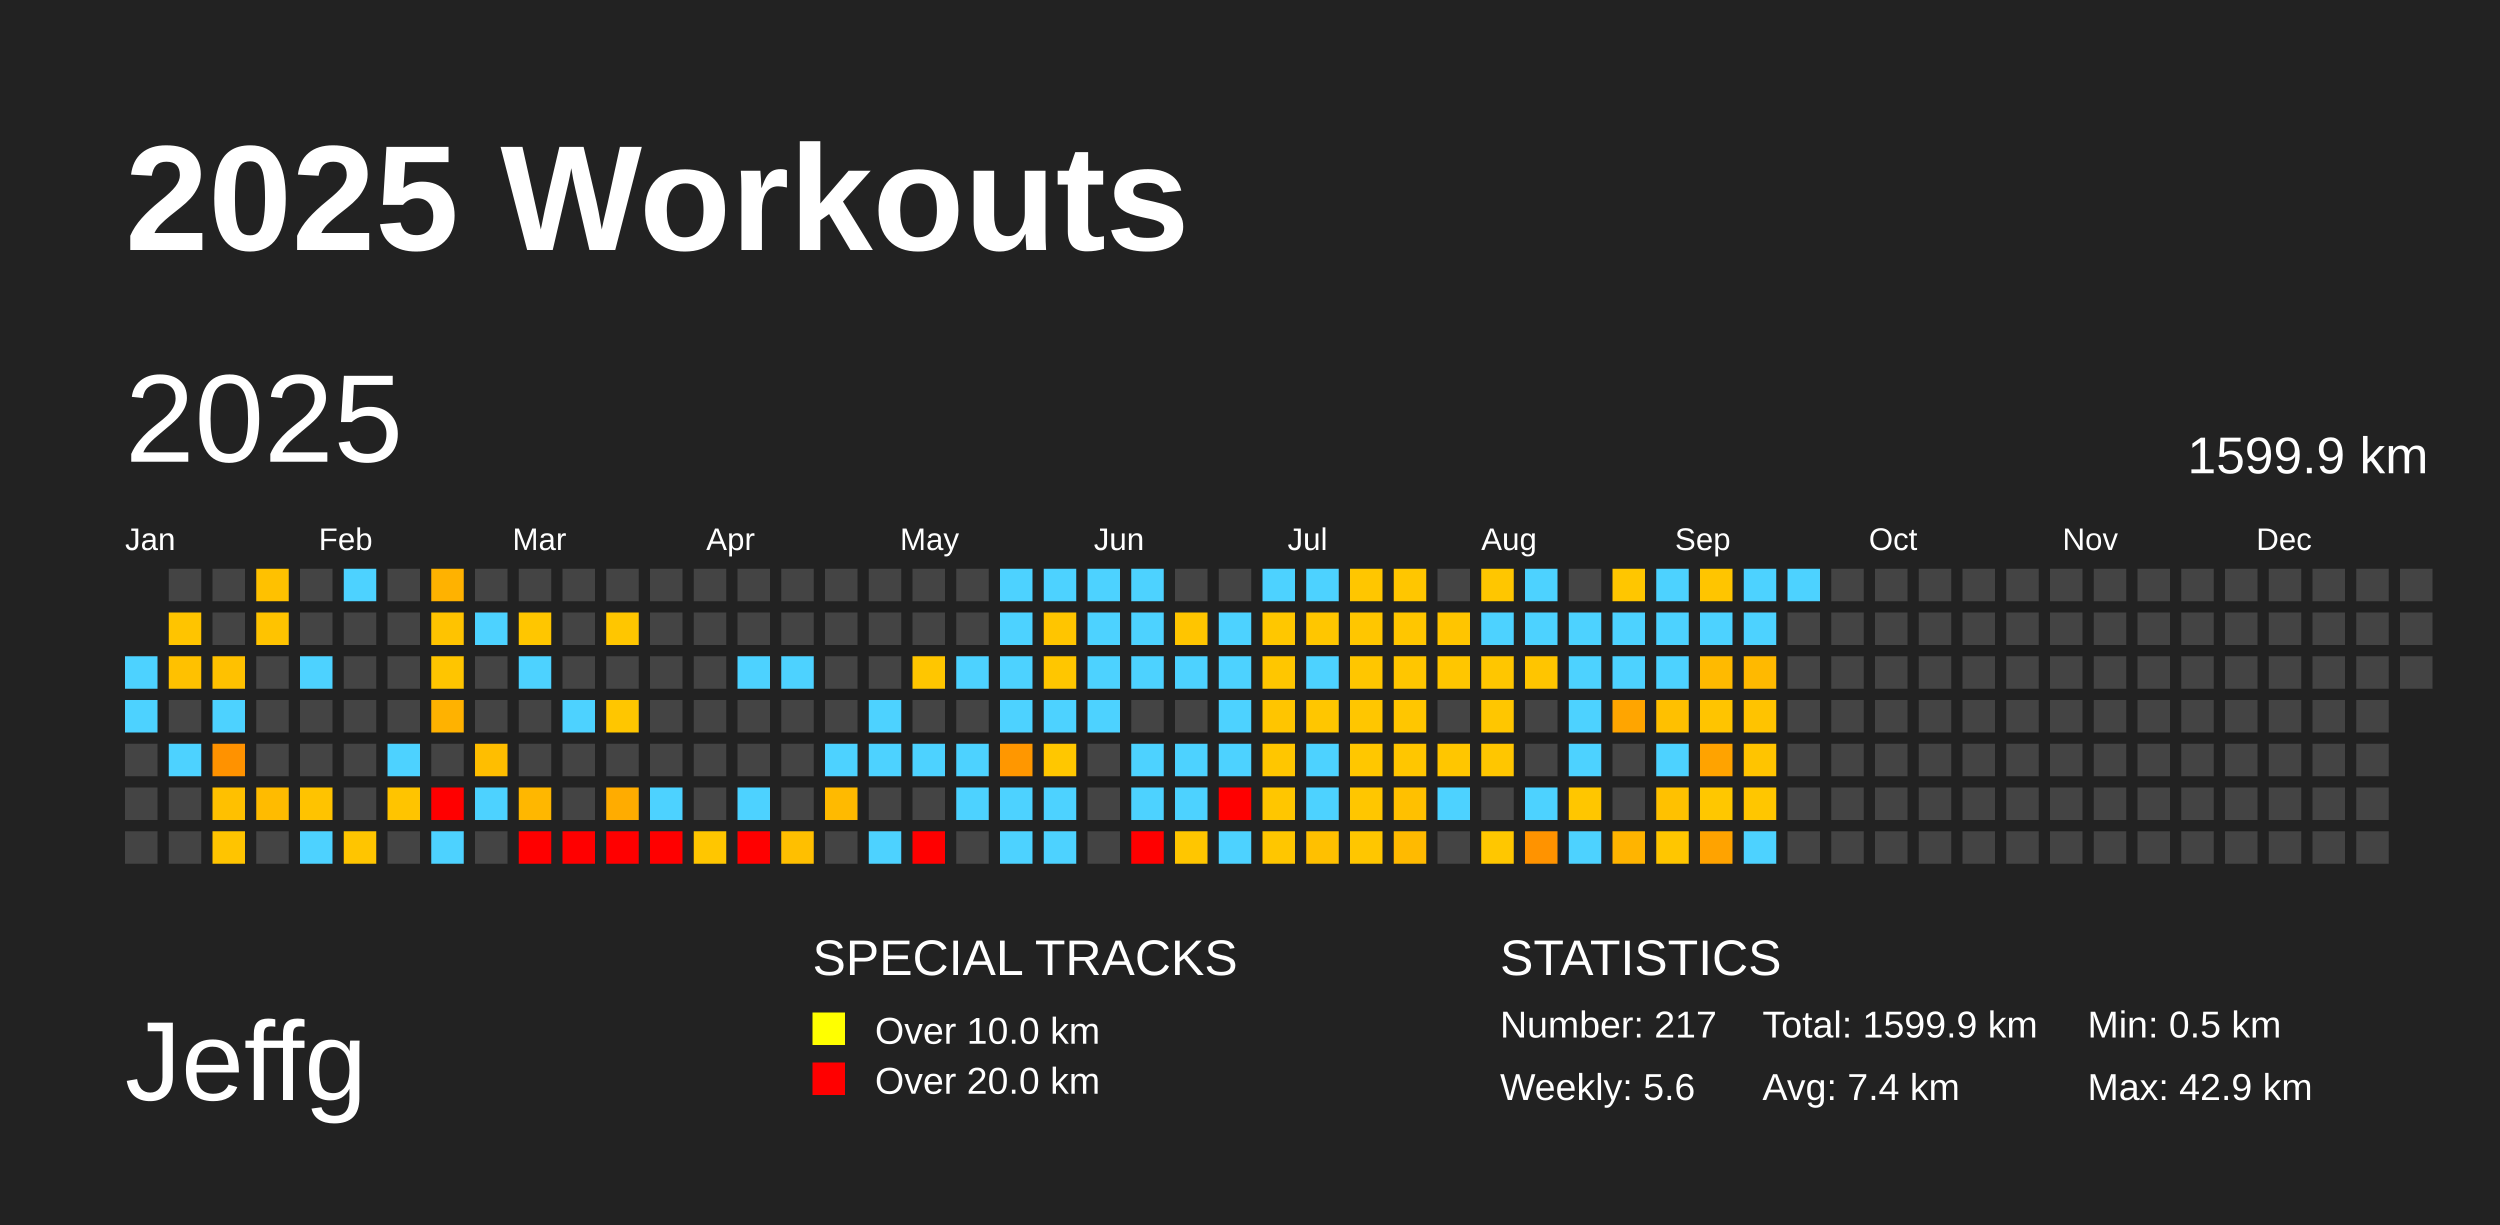
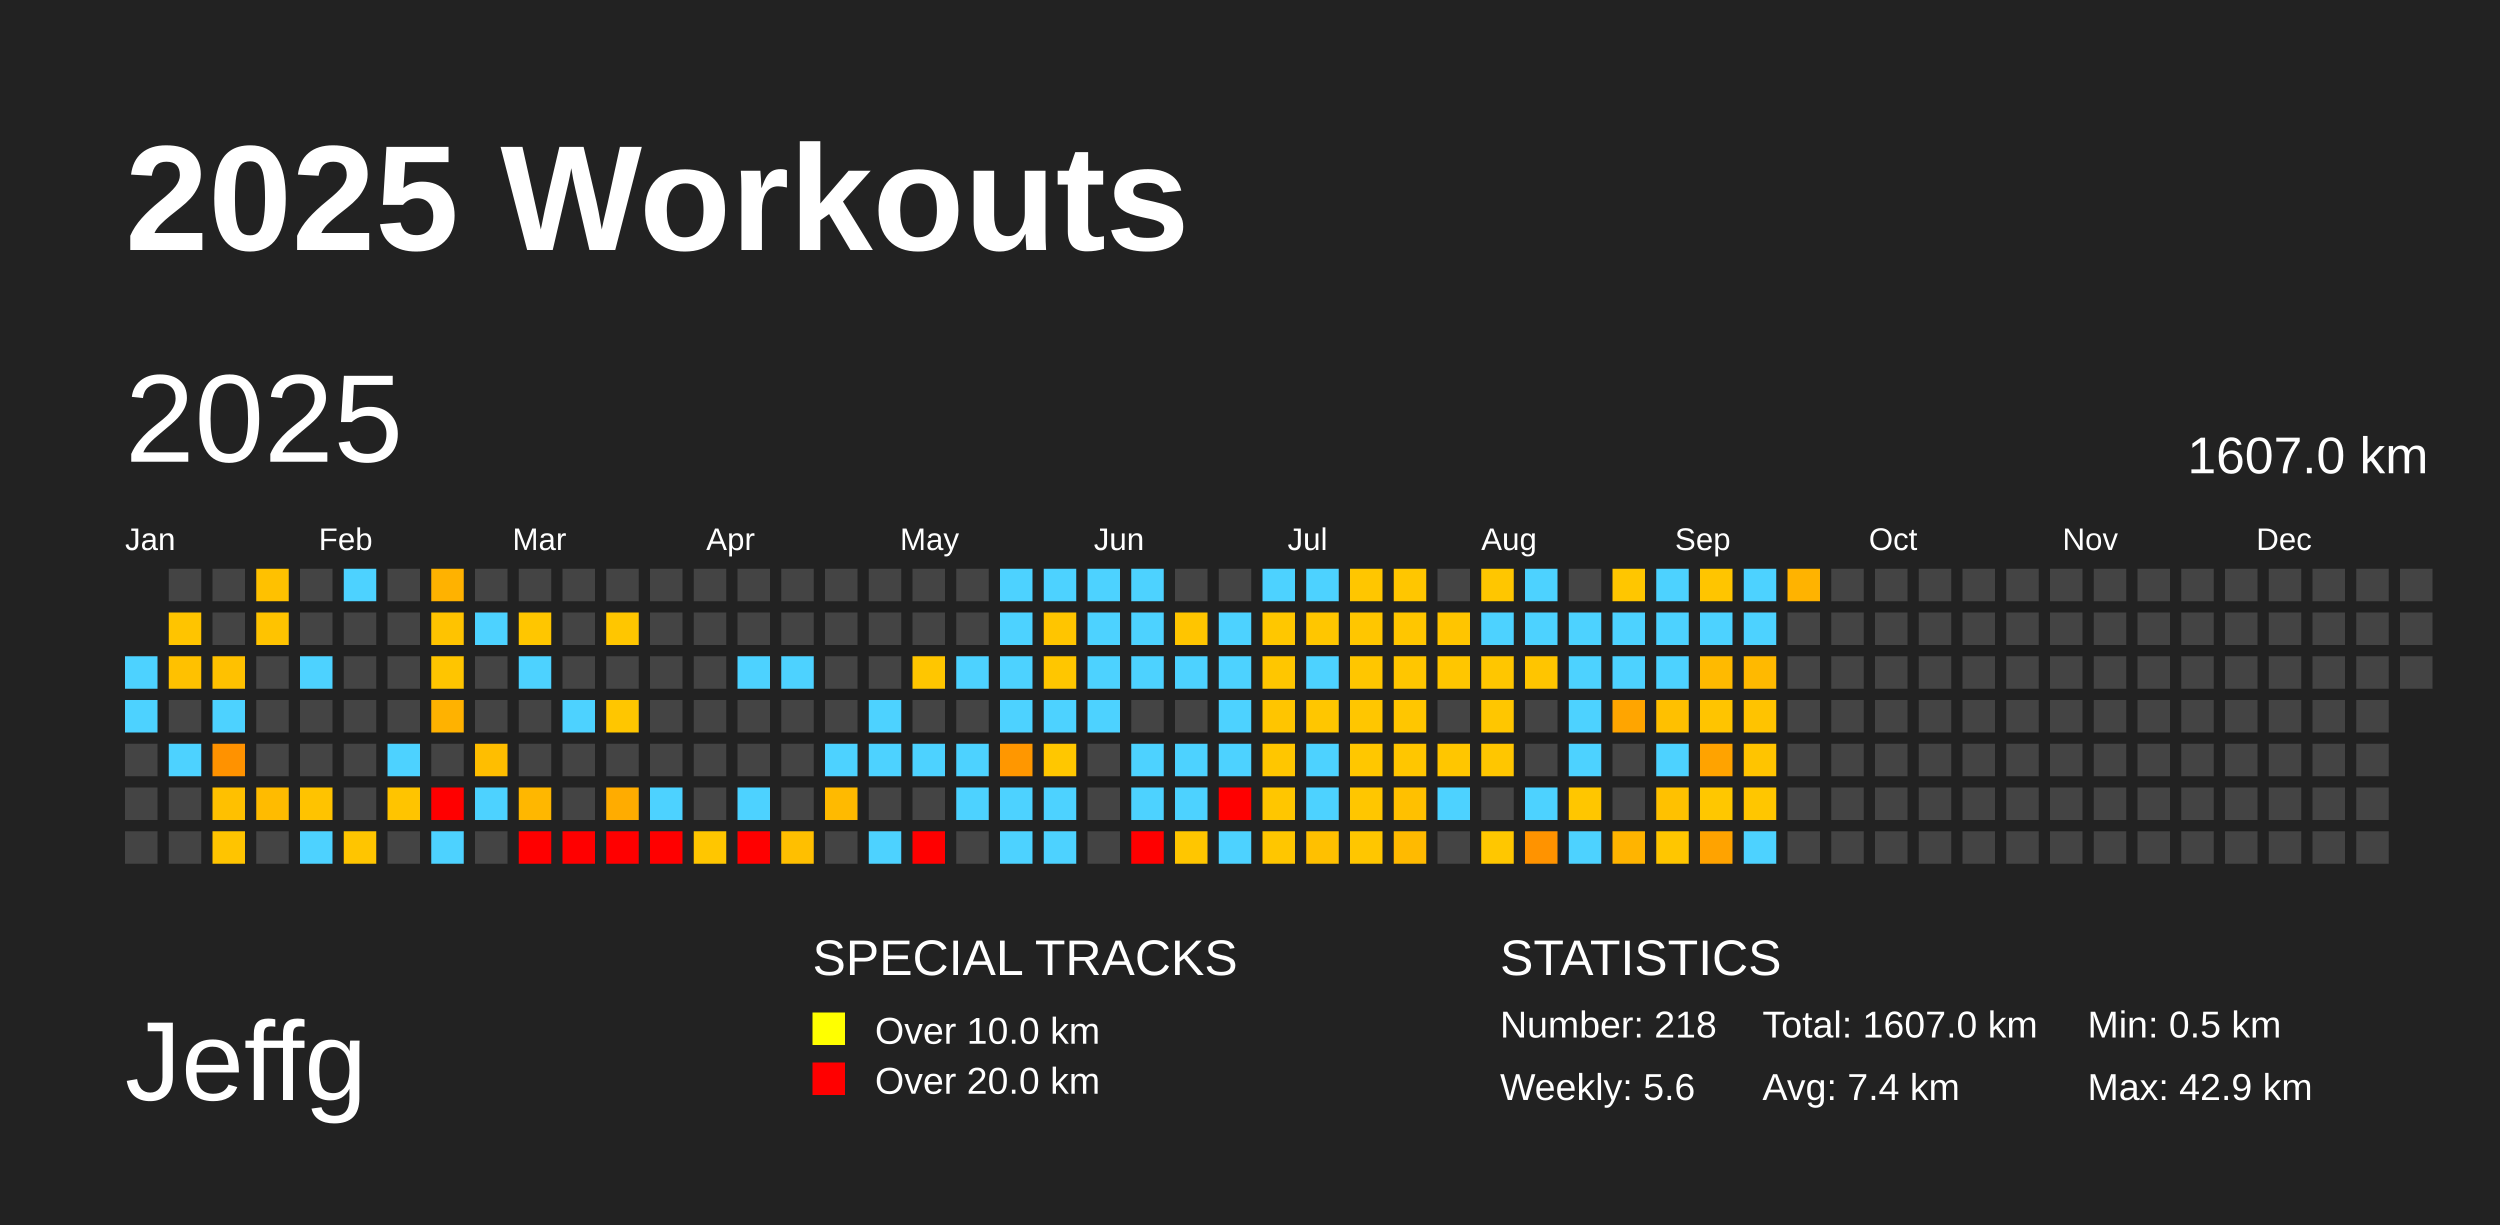
<svg xmlns="http://www.w3.org/2000/svg" baseProfile="full" height="98mm" version="1.1" viewBox="0,0,200,98" width="200mm">
  <defs />
  <rect fill="#222222" height="98" width="200" x="0" y="0" />
  <text fill="#FFFFFF" style="font-size:12px; font-family:Arial; font-weight:bold;" x="10" y="20">2025 Workouts</text>
  <text fill="#FFFFFF" style="font-size:9px; font-family:Arial" x="10" y="88">Jeffg</text>
  <text fill="#FFFFFF" style="font-size:4px; font-family:Arial" x="65" y="78">SPECIAL TRACKS</text>
  <rect fill="yellow" height="2.6" width="2.6" x="65" y="81" />
  <text fill="#FFFFFF" style="font-size:3px; font-family:Arial" x="70" y="83.5">Over 10.0 km</text>
  <rect fill="red" height="2.6" width="2.6" x="65" y="85" />
  <text fill="#FFFFFF" style="font-size:3px; font-family:Arial" x="70" y="87.5">Over 20.0 km</text>
  <text fill="#FFFFFF" style="font-size:4px; font-family:Arial" x="120" y="78">STATISTICS</text>
-   <text fill="#FFFFFF" style="font-size:3px; font-family:Arial" x="120" y="83">Number: 217</text>
+   <text fill="#FFFFFF" style="font-size:3px; font-family:Arial" x="120" y="83">Number: 218</text>
  <text fill="#FFFFFF" style="font-size:3px; font-family:Arial" x="120" y="88">Weekly: 5.6</text>
-   <text fill="#FFFFFF" style="font-size:3px; font-family:Arial" x="141" y="83">Total: 1599.9 km</text>
+   <text fill="#FFFFFF" style="font-size:3px; font-family:Arial" x="141" y="83">Total: 1607.0 km</text>
  <text fill="#FFFFFF" style="font-size:3px; font-family:Arial" x="141" y="88">Avg: 7.4 km</text>
  <text fill="#FFFFFF" style="font-size:3px; font-family:Arial" x="167" y="83">Min: 0.5 km</text>
  <text fill="#FFFFFF" style="font-size:3px; font-family:Arial" x="167" y="88">Max: 42.9 km</text>
  <text dominant-baseline="hanging" fill="#FFFFFF" style="font-size:10.0px; font-family:Arial;" x="10" y="30">2025</text>
-   <text dominant-baseline="hanging" fill="#FFFFFF" style="font-size:4.125px; font-family:Arial;" x="175" y="35">1599.9 km</text>
+   <text dominant-baseline="hanging" fill="#FFFFFF" style="font-size:4.125px; font-family:Arial;" x="175" y="35">1607.0 km</text>
  <text fill="#FFFFFF" style="font-size:2.5px; font-family:Arial" x="10.0" y="44">Jan</text>
  <text fill="#FFFFFF" style="font-size:2.5px; font-family:Arial" x="25.5" y="44">Feb</text>
  <text fill="#FFFFFF" style="font-size:2.5px; font-family:Arial" x="41.0" y="44">Mar</text>
  <text fill="#FFFFFF" style="font-size:2.5px; font-family:Arial" x="56.5" y="44">Apr</text>
  <text fill="#FFFFFF" style="font-size:2.5px; font-family:Arial" x="72.0" y="44">May</text>
  <text fill="#FFFFFF" style="font-size:2.5px; font-family:Arial" x="87.5" y="44">Jun</text>
  <text fill="#FFFFFF" style="font-size:2.5px; font-family:Arial" x="103.0" y="44">Jul</text>
  <text fill="#FFFFFF" style="font-size:2.5px; font-family:Arial" x="118.5" y="44">Aug</text>
  <text fill="#FFFFFF" style="font-size:2.5px; font-family:Arial" x="134.0" y="44">Sep</text>
  <text fill="#FFFFFF" style="font-size:2.5px; font-family:Arial" x="149.5" y="44">Oct</text>
  <text fill="#FFFFFF" style="font-size:2.5px; font-family:Arial" x="165.0" y="44">Nov</text>
  <text fill="#FFFFFF" style="font-size:2.5px; font-family:Arial" x="180.5" y="44">Dec</text>
  <rect fill="#4dd2ff" height="2.6" width="2.6" x="10.0" y="52.5" />
  <rect fill="#4dd2ff" height="2.6" width="2.6" x="10.0" y="56.0" />
  <rect fill="#444444" height="2.6" width="2.6" x="10.0" y="59.5" />
  <rect fill="#444444" height="2.6" width="2.6" x="10.0" y="63.0" />
  <rect fill="#444444" height="2.6" width="2.6" x="10.0" y="66.5" />
  <rect fill="#444444" height="2.6" width="2.6" x="13.5" y="45.5" />
  <rect fill="#ffc400" height="2.6" width="2.6" x="13.5" y="49.0" />
  <rect fill="#ffc100" height="2.6" width="2.6" x="13.5" y="52.5" />
  <rect fill="#444444" height="2.6" width="2.6" x="13.5" y="56.0" />
  <rect fill="#4dd2ff" height="2.6" width="2.6" x="13.5" y="59.5" />
  <rect fill="#444444" height="2.6" width="2.6" x="13.5" y="63.0" />
  <rect fill="#444444" height="2.6" width="2.6" x="13.5" y="66.5" />
  <rect fill="#444444" height="2.6" width="2.6" x="17.0" y="45.5" />
  <rect fill="#444444" height="2.6" width="2.6" x="17.0" y="49.0" />
  <rect fill="#ffc100" height="2.6" width="2.6" x="17.0" y="52.5" />
  <rect fill="#4dd2ff" height="2.6" width="2.6" x="17.0" y="56.0" />
  <rect fill="#ff9200" height="2.6" width="2.6" x="17.0" y="59.5" />
  <rect fill="#ffc000" height="2.6" width="2.6" x="17.0" y="63.0" />
  <rect fill="#ffc400" height="2.6" width="2.6" x="17.0" y="66.5" />
  <rect fill="#ffc100" height="2.6" width="2.6" x="20.5" y="45.5" />
  <rect fill="#ffc300" height="2.6" width="2.6" x="20.5" y="49.0" />
  <rect fill="#444444" height="2.6" width="2.6" x="20.5" y="52.5" />
  <rect fill="#444444" height="2.6" width="2.6" x="20.5" y="56.0" />
  <rect fill="#444444" height="2.6" width="2.6" x="20.5" y="59.5" />
  <rect fill="#ffbb00" height="2.6" width="2.6" x="20.5" y="63.0" />
  <rect fill="#444444" height="2.6" width="2.6" x="20.5" y="66.5" />
  <rect fill="#444444" height="2.6" width="2.6" x="24.0" y="45.5" />
  <rect fill="#444444" height="2.6" width="2.6" x="24.0" y="49.0" />
  <rect fill="#4dd2ff" height="2.6" width="2.6" x="24.0" y="52.5" />
  <rect fill="#444444" height="2.6" width="2.6" x="24.0" y="56.0" />
  <rect fill="#444444" height="2.6" width="2.6" x="24.0" y="59.5" />
  <rect fill="#ffc300" height="2.6" width="2.6" x="24.0" y="63.0" />
  <rect fill="#4dd2ff" height="2.6" width="2.6" x="24.0" y="66.5" />
  <rect fill="#4dd2ff" height="2.6" width="2.6" x="27.5" y="45.5" />
  <rect fill="#444444" height="2.6" width="2.6" x="27.5" y="49.0" />
  <rect fill="#444444" height="2.6" width="2.6" x="27.5" y="52.5" />
  <rect fill="#444444" height="2.6" width="2.6" x="27.5" y="56.0" />
  <rect fill="#444444" height="2.6" width="2.6" x="27.5" y="59.5" />
  <rect fill="#444444" height="2.6" width="2.6" x="27.5" y="63.0" />
  <rect fill="#ffc500" height="2.6" width="2.6" x="27.5" y="66.5" />
  <rect fill="#444444" height="2.6" width="2.6" x="31.0" y="45.5" />
  <rect fill="#444444" height="2.6" width="2.6" x="31.0" y="49.0" />
  <rect fill="#444444" height="2.6" width="2.6" x="31.0" y="52.5" />
  <rect fill="#444444" height="2.6" width="2.6" x="31.0" y="56.0" />
  <rect fill="#4dd2ff" height="2.6" width="2.6" x="31.0" y="59.5" />
  <rect fill="#ffc400" height="2.6" width="2.6" x="31.0" y="63.0" />
  <rect fill="#444444" height="2.6" width="2.6" x="31.0" y="66.5" />
  <rect fill="#ffb200" height="2.6" width="2.6" x="34.5" y="45.5" />
  <rect fill="#ffc300" height="2.6" width="2.6" x="34.5" y="49.0" />
  <rect fill="#ffc500" height="2.6" width="2.6" x="34.5" y="52.5" />
  <rect fill="#ffb200" height="2.6" width="2.6" x="34.5" y="56.0" />
  <rect fill="#444444" height="2.6" width="2.6" x="34.5" y="59.5" />
  <rect fill="red" height="2.6" width="2.6" x="34.5" y="63.0" />
  <rect fill="#4dd2ff" height="2.6" width="2.6" x="34.5" y="66.5" />
  <rect fill="#444444" height="2.6" width="2.6" x="38.0" y="45.5" />
  <rect fill="#4dd2ff" height="2.6" width="2.6" x="38.0" y="49.0" />
  <rect fill="#444444" height="2.6" width="2.6" x="38.0" y="52.5" />
  <rect fill="#444444" height="2.6" width="2.6" x="38.0" y="56.0" />
  <rect fill="#ffbe00" height="2.6" width="2.6" x="38.0" y="59.5" />
  <rect fill="#4dd2ff" height="2.6" width="2.6" x="38.0" y="63.0" />
  <rect fill="#444444" height="2.6" width="2.6" x="38.0" y="66.5" />
  <rect fill="#444444" height="2.6" width="2.6" x="41.5" y="45.5" />
  <rect fill="#ffc600" height="2.6" width="2.6" x="41.5" y="49.0" />
  <rect fill="#4dd2ff" height="2.6" width="2.6" x="41.5" y="52.5" />
  <rect fill="#444444" height="2.6" width="2.6" x="41.5" y="56.0" />
  <rect fill="#444444" height="2.6" width="2.6" x="41.5" y="59.5" />
  <rect fill="#ffb700" height="2.6" width="2.6" x="41.5" y="63.0" />
  <rect fill="red" height="2.6" width="2.6" x="41.5" y="66.5" />
  <rect fill="#444444" height="2.6" width="2.6" x="45.0" y="45.5" />
  <rect fill="#444444" height="2.6" width="2.6" x="45.0" y="49.0" />
  <rect fill="#444444" height="2.6" width="2.6" x="45.0" y="52.5" />
  <rect fill="#4dd2ff" height="2.6" width="2.6" x="45.0" y="56.0" />
  <rect fill="#444444" height="2.6" width="2.6" x="45.0" y="59.5" />
  <rect fill="#444444" height="2.6" width="2.6" x="45.0" y="63.0" />
  <rect fill="red" height="2.6" width="2.6" x="45.0" y="66.5" />
  <rect fill="#444444" height="2.6" width="2.6" x="48.5" y="45.5" />
  <rect fill="#ffc600" height="2.6" width="2.6" x="48.5" y="49.0" />
  <rect fill="#444444" height="2.6" width="2.6" x="48.5" y="52.5" />
  <rect fill="#ffc600" height="2.6" width="2.6" x="48.5" y="56.0" />
  <rect fill="#444444" height="2.6" width="2.6" x="48.5" y="59.5" />
  <rect fill="#ffac00" height="2.6" width="2.6" x="48.5" y="63.0" />
  <rect fill="red" height="2.6" width="2.6" x="48.5" y="66.5" />
  <rect fill="#444444" height="2.6" width="2.6" x="52.0" y="45.5" />
  <rect fill="#444444" height="2.6" width="2.6" x="52.0" y="49.0" />
  <rect fill="#444444" height="2.6" width="2.6" x="52.0" y="52.5" />
  <rect fill="#444444" height="2.6" width="2.6" x="52.0" y="56.0" />
  <rect fill="#444444" height="2.6" width="2.6" x="52.0" y="59.5" />
  <rect fill="#4dd2ff" height="2.6" width="2.6" x="52.0" y="63.0" />
  <rect fill="red" height="2.6" width="2.6" x="52.0" y="66.5" />
  <rect fill="#444444" height="2.6" width="2.6" x="55.5" y="45.5" />
  <rect fill="#444444" height="2.6" width="2.6" x="55.5" y="49.0" />
  <rect fill="#444444" height="2.6" width="2.6" x="55.5" y="52.5" />
  <rect fill="#444444" height="2.6" width="2.6" x="55.5" y="56.0" />
  <rect fill="#444444" height="2.6" width="2.6" x="55.5" y="59.5" />
  <rect fill="#444444" height="2.6" width="2.6" x="55.5" y="63.0" />
  <rect fill="#ffc600" height="2.6" width="2.6" x="55.5" y="66.5" />
  <rect fill="#444444" height="2.6" width="2.6" x="59.0" y="45.5" />
  <rect fill="#444444" height="2.6" width="2.6" x="59.0" y="49.0" />
  <rect fill="#4dd2ff" height="2.6" width="2.6" x="59.0" y="52.5" />
  <rect fill="#444444" height="2.6" width="2.6" x="59.0" y="56.0" />
  <rect fill="#444444" height="2.6" width="2.6" x="59.0" y="59.5" />
  <rect fill="#4dd2ff" height="2.6" width="2.6" x="59.0" y="63.0" />
  <rect fill="red" height="2.6" width="2.6" x="59.0" y="66.5" />
  <rect fill="#444444" height="2.6" width="2.6" x="62.5" y="45.5" />
  <rect fill="#444444" height="2.6" width="2.6" x="62.5" y="49.0" />
  <rect fill="#4dd2ff" height="2.6" width="2.6" x="62.5" y="52.5" />
  <rect fill="#444444" height="2.6" width="2.6" x="62.5" y="56.0" />
  <rect fill="#444444" height="2.6" width="2.6" x="62.5" y="59.5" />
  <rect fill="#444444" height="2.6" width="2.6" x="62.5" y="63.0" />
  <rect fill="#ffbf00" height="2.6" width="2.6" x="62.5" y="66.5" />
  <rect fill="#444444" height="2.6" width="2.6" x="66.0" y="45.5" />
  <rect fill="#444444" height="2.6" width="2.6" x="66.0" y="49.0" />
  <rect fill="#444444" height="2.6" width="2.6" x="66.0" y="52.5" />
  <rect fill="#444444" height="2.6" width="2.6" x="66.0" y="56.0" />
  <rect fill="#4dd2ff" height="2.6" width="2.6" x="66.0" y="59.5" />
  <rect fill="#ffba00" height="2.6" width="2.6" x="66.0" y="63.0" />
  <rect fill="#444444" height="2.6" width="2.6" x="66.0" y="66.5" />
  <rect fill="#444444" height="2.6" width="2.6" x="69.5" y="45.5" />
  <rect fill="#444444" height="2.6" width="2.6" x="69.5" y="49.0" />
  <rect fill="#444444" height="2.6" width="2.6" x="69.5" y="52.5" />
  <rect fill="#4dd2ff" height="2.6" width="2.6" x="69.5" y="56.0" />
  <rect fill="#4dd2ff" height="2.6" width="2.6" x="69.5" y="59.5" />
  <rect fill="#444444" height="2.6" width="2.6" x="69.5" y="63.0" />
  <rect fill="#4dd2ff" height="2.6" width="2.6" x="69.5" y="66.5" />
  <rect fill="#444444" height="2.6" width="2.6" x="73.0" y="45.5" />
  <rect fill="#444444" height="2.6" width="2.6" x="73.0" y="49.0" />
  <rect fill="#ffc600" height="2.6" width="2.6" x="73.0" y="52.5" />
  <rect fill="#444444" height="2.6" width="2.6" x="73.0" y="56.0" />
  <rect fill="#4dd2ff" height="2.6" width="2.6" x="73.0" y="59.5" />
  <rect fill="#444444" height="2.6" width="2.6" x="73.0" y="63.0" />
  <rect fill="red" height="2.6" width="2.6" x="73.0" y="66.5" />
  <rect fill="#444444" height="2.6" width="2.6" x="76.5" y="45.5" />
  <rect fill="#444444" height="2.6" width="2.6" x="76.5" y="49.0" />
  <rect fill="#4dd2ff" height="2.6" width="2.6" x="76.5" y="52.5" />
  <rect fill="#444444" height="2.6" width="2.6" x="76.5" y="56.0" />
  <rect fill="#4dd2ff" height="2.6" width="2.6" x="76.5" y="59.5" />
  <rect fill="#4dd2ff" height="2.6" width="2.6" x="76.5" y="63.0" />
  <rect fill="#444444" height="2.6" width="2.6" x="76.5" y="66.5" />
  <rect fill="#4dd2ff" height="2.6" width="2.6" x="80.0" y="45.5" />
  <rect fill="#4dd2ff" height="2.6" width="2.6" x="80.0" y="49.0" />
  <rect fill="#4dd2ff" height="2.6" width="2.6" x="80.0" y="52.5" />
  <rect fill="#4dd2ff" height="2.6" width="2.6" x="80.0" y="56.0" />
  <rect fill="#ff9700" height="2.6" width="2.6" x="80.0" y="59.5" />
  <rect fill="#4dd2ff" height="2.6" width="2.6" x="80.0" y="63.0" />
  <rect fill="#4dd2ff" height="2.6" width="2.6" x="80.0" y="66.5" />
  <rect fill="#4dd2ff" height="2.6" width="2.6" x="83.5" y="45.5" />
  <rect fill="#ffc500" height="2.6" width="2.6" x="83.5" y="49.0" />
  <rect fill="#ffc600" height="2.6" width="2.6" x="83.5" y="52.5" />
  <rect fill="#4dd2ff" height="2.6" width="2.6" x="83.5" y="56.0" />
  <rect fill="#ffc700" height="2.6" width="2.6" x="83.5" y="59.5" />
  <rect fill="#4dd2ff" height="2.6" width="2.6" x="83.5" y="63.0" />
  <rect fill="#4dd2ff" height="2.6" width="2.6" x="83.5" y="66.5" />
  <rect fill="#4dd2ff" height="2.6" width="2.6" x="87.0" y="45.5" />
  <rect fill="#4dd2ff" height="2.6" width="2.6" x="87.0" y="49.0" />
  <rect fill="#4dd2ff" height="2.6" width="2.6" x="87.0" y="52.5" />
  <rect fill="#4dd2ff" height="2.6" width="2.6" x="87.0" y="56.0" />
  <rect fill="#444444" height="2.6" width="2.6" x="87.0" y="59.5" />
  <rect fill="#444444" height="2.6" width="2.6" x="87.0" y="63.0" />
  <rect fill="#444444" height="2.6" width="2.6" x="87.0" y="66.5" />
  <rect fill="#4dd2ff" height="2.6" width="2.6" x="90.5" y="45.5" />
  <rect fill="#4dd2ff" height="2.6" width="2.6" x="90.5" y="49.0" />
  <rect fill="#4dd2ff" height="2.6" width="2.6" x="90.5" y="52.5" />
  <rect fill="#444444" height="2.6" width="2.6" x="90.5" y="56.0" />
  <rect fill="#4dd2ff" height="2.6" width="2.6" x="90.5" y="59.5" />
  <rect fill="#4dd2ff" height="2.6" width="2.6" x="90.5" y="63.0" />
  <rect fill="red" height="2.6" width="2.6" x="90.5" y="66.5" />
  <rect fill="#444444" height="2.6" width="2.6" x="94.0" y="45.5" />
  <rect fill="#ffc500" height="2.6" width="2.6" x="94.0" y="49.0" />
  <rect fill="#4dd2ff" height="2.6" width="2.6" x="94.0" y="52.5" />
  <rect fill="#444444" height="2.6" width="2.6" x="94.0" y="56.0" />
  <rect fill="#4dd2ff" height="2.6" width="2.6" x="94.0" y="59.5" />
  <rect fill="#4dd2ff" height="2.6" width="2.6" x="94.0" y="63.0" />
  <rect fill="#ffc600" height="2.6" width="2.6" x="94.0" y="66.5" />
  <rect fill="#444444" height="2.6" width="2.6" x="97.5" y="45.5" />
  <rect fill="#4dd2ff" height="2.6" width="2.6" x="97.5" y="49.0" />
  <rect fill="#4dd2ff" height="2.6" width="2.6" x="97.5" y="52.5" />
  <rect fill="#4dd2ff" height="2.6" width="2.6" x="97.5" y="56.0" />
  <rect fill="#4dd2ff" height="2.6" width="2.6" x="97.5" y="59.5" />
  <rect fill="red" height="2.6" width="2.6" x="97.5" y="63.0" />
  <rect fill="#4dd2ff" height="2.6" width="2.6" x="97.5" y="66.5" />
  <rect fill="#4dd2ff" height="2.6" width="2.6" x="101.0" y="45.5" />
  <rect fill="#ffc700" height="2.6" width="2.6" x="101.0" y="49.0" />
  <rect fill="#ffc600" height="2.6" width="2.6" x="101.0" y="52.5" />
  <rect fill="#ffc500" height="2.6" width="2.6" x="101.0" y="56.0" />
  <rect fill="#ffc600" height="2.6" width="2.6" x="101.0" y="59.5" />
  <rect fill="#ffc600" height="2.6" width="2.6" x="101.0" y="63.0" />
  <rect fill="#ffc600" height="2.6" width="2.6" x="101.0" y="66.5" />
  <rect fill="#4dd2ff" height="2.6" width="2.6" x="104.5" y="45.5" />
  <rect fill="#ffc600" height="2.6" width="2.6" x="104.5" y="49.0" />
  <rect fill="#4dd2ff" height="2.6" width="2.6" x="104.5" y="52.5" />
  <rect fill="#ffc600" height="2.6" width="2.6" x="104.5" y="56.0" />
  <rect fill="#4dd2ff" height="2.6" width="2.6" x="104.5" y="59.5" />
  <rect fill="#4dd2ff" height="2.6" width="2.6" x="104.5" y="63.0" />
  <rect fill="#ffc000" height="2.6" width="2.6" x="104.5" y="66.5" />
  <rect fill="#ffc600" height="2.6" width="2.6" x="108.0" y="45.5" />
  <rect fill="#ffc600" height="2.6" width="2.6" x="108.0" y="49.0" />
  <rect fill="#ffc600" height="2.6" width="2.6" x="108.0" y="52.5" />
  <rect fill="#ffc600" height="2.6" width="2.6" x="108.0" y="56.0" />
  <rect fill="#ffc700" height="2.6" width="2.6" x="108.0" y="59.5" />
  <rect fill="#ffc600" height="2.6" width="2.6" x="108.0" y="63.0" />
  <rect fill="#ffc600" height="2.6" width="2.6" x="108.0" y="66.5" />
  <rect fill="#ffc600" height="2.6" width="2.6" x="111.5" y="45.5" />
  <rect fill="#ffc600" height="2.6" width="2.6" x="111.5" y="49.0" />
  <rect fill="#ffc600" height="2.6" width="2.6" x="111.5" y="52.5" />
  <rect fill="#ffc600" height="2.6" width="2.6" x="111.5" y="56.0" />
  <rect fill="#ffc600" height="2.6" width="2.6" x="111.5" y="59.5" />
  <rect fill="#ffc000" height="2.6" width="2.6" x="111.5" y="63.0" />
  <rect fill="#ffba00" height="2.6" width="2.6" x="111.5" y="66.5" />
  <rect fill="#444444" height="2.6" width="2.6" x="115.0" y="45.5" />
  <rect fill="#ffc500" height="2.6" width="2.6" x="115.0" y="49.0" />
  <rect fill="#ffc600" height="2.6" width="2.6" x="115.0" y="52.5" />
  <rect fill="#444444" height="2.6" width="2.6" x="115.0" y="56.0" />
  <rect fill="#ffc600" height="2.6" width="2.6" x="115.0" y="59.5" />
  <rect fill="#4dd2ff" height="2.6" width="2.6" x="115.0" y="63.0" />
  <rect fill="#444444" height="2.6" width="2.6" x="115.0" y="66.5" />
  <rect fill="#ffc600" height="2.6" width="2.6" x="118.5" y="45.5" />
  <rect fill="#4dd2ff" height="2.6" width="2.6" x="118.5" y="49.0" />
  <rect fill="#ffc600" height="2.6" width="2.6" x="118.5" y="52.5" />
  <rect fill="#ffc600" height="2.6" width="2.6" x="118.5" y="56.0" />
  <rect fill="#ffc600" height="2.6" width="2.6" x="118.5" y="59.5" />
  <rect fill="#444444" height="2.6" width="2.6" x="118.5" y="63.0" />
  <rect fill="#ffc700" height="2.6" width="2.6" x="118.5" y="66.5" />
  <rect fill="#4dd2ff" height="2.6" width="2.6" x="122.0" y="45.5" />
  <rect fill="#4dd2ff" height="2.6" width="2.6" x="122.0" y="49.0" />
  <rect fill="#ffc500" height="2.6" width="2.6" x="122.0" y="52.5" />
  <rect fill="#444444" height="2.6" width="2.6" x="122.0" y="56.0" />
  <rect fill="#444444" height="2.6" width="2.6" x="122.0" y="59.5" />
  <rect fill="#4dd2ff" height="2.6" width="2.6" x="122.0" y="63.0" />
  <rect fill="#ff9300" height="2.6" width="2.6" x="122.0" y="66.5" />
  <rect fill="#444444" height="2.6" width="2.6" x="125.5" y="45.5" />
  <rect fill="#4dd2ff" height="2.6" width="2.6" x="125.5" y="49.0" />
  <rect fill="#4dd2ff" height="2.6" width="2.6" x="125.5" y="52.5" />
  <rect fill="#4dd2ff" height="2.6" width="2.6" x="125.5" y="56.0" />
  <rect fill="#4dd2ff" height="2.6" width="2.6" x="125.5" y="59.5" />
  <rect fill="#ffc600" height="2.6" width="2.6" x="125.5" y="63.0" />
  <rect fill="#4dd2ff" height="2.6" width="2.6" x="125.5" y="66.5" />
  <rect fill="#ffc600" height="2.6" width="2.6" x="129.0" y="45.5" />
  <rect fill="#4dd2ff" height="2.6" width="2.6" x="129.0" y="49.0" />
  <rect fill="#4dd2ff" height="2.6" width="2.6" x="129.0" y="52.5" />
  <rect fill="#ffa500" height="2.6" width="2.6" x="129.0" y="56.0" />
  <rect fill="#444444" height="2.6" width="2.6" x="129.0" y="59.5" />
  <rect fill="#444444" height="2.6" width="2.6" x="129.0" y="63.0" />
  <rect fill="#ffb400" height="2.6" width="2.6" x="129.0" y="66.5" />
  <rect fill="#4dd2ff" height="2.6" width="2.6" x="132.5" y="45.5" />
  <rect fill="#4dd2ff" height="2.6" width="2.6" x="132.5" y="49.0" />
  <rect fill="#4dd2ff" height="2.6" width="2.6" x="132.5" y="52.5" />
  <rect fill="#ffc000" height="2.6" width="2.6" x="132.5" y="56.0" />
  <rect fill="#4dd2ff" height="2.6" width="2.6" x="132.5" y="59.5" />
  <rect fill="#ffc100" height="2.6" width="2.6" x="132.5" y="63.0" />
  <rect fill="#ffc600" height="2.6" width="2.6" x="132.5" y="66.5" />
  <rect fill="#ffc500" height="2.6" width="2.6" x="136.0" y="45.5" />
  <rect fill="#4dd2ff" height="2.6" width="2.6" x="136.0" y="49.0" />
  <rect fill="#ffba00" height="2.6" width="2.6" x="136.0" y="52.5" />
  <rect fill="#ffc400" height="2.6" width="2.6" x="136.0" y="56.0" />
  <rect fill="#ffa300" height="2.6" width="2.6" x="136.0" y="59.5" />
  <rect fill="#ffc700" height="2.6" width="2.6" x="136.0" y="63.0" />
  <rect fill="#ffa300" height="2.6" width="2.6" x="136.0" y="66.5" />
  <rect fill="#4dd2ff" height="2.6" width="2.6" x="139.5" y="45.5" />
  <rect fill="#4dd2ff" height="2.6" width="2.6" x="139.5" y="49.0" />
  <rect fill="#ffb900" height="2.6" width="2.6" x="139.5" y="52.5" />
  <rect fill="#ffc300" height="2.6" width="2.6" x="139.5" y="56.0" />
  <rect fill="#ffc400" height="2.6" width="2.6" x="139.5" y="59.5" />
  <rect fill="#ffc600" height="2.6" width="2.6" x="139.5" y="63.0" />
  <rect fill="#4dd2ff" height="2.6" width="2.6" x="139.5" y="66.5" />
-   <rect fill="#4dd2ff" height="2.6" width="2.6" x="143.0" y="45.5" />
+   <rect fill="#ffb300" height="2.6" width="2.6" x="143.0" y="45.5" />
  <rect fill="#444444" height="2.6" width="2.6" x="143.0" y="49.0" />
  <rect fill="#444444" height="2.6" width="2.6" x="143.0" y="52.5" />
  <rect fill="#444444" height="2.6" width="2.6" x="143.0" y="56.0" />
  <rect fill="#444444" height="2.6" width="2.6" x="143.0" y="59.5" />
  <rect fill="#444444" height="2.6" width="2.6" x="143.0" y="63.0" />
  <rect fill="#444444" height="2.6" width="2.6" x="143.0" y="66.5" />
  <rect fill="#444444" height="2.6" width="2.6" x="146.5" y="45.5" />
  <rect fill="#444444" height="2.6" width="2.6" x="146.5" y="49.0" />
  <rect fill="#444444" height="2.6" width="2.6" x="146.5" y="52.5" />
  <rect fill="#444444" height="2.6" width="2.6" x="146.5" y="56.0" />
  <rect fill="#444444" height="2.6" width="2.6" x="146.5" y="59.5" />
  <rect fill="#444444" height="2.6" width="2.6" x="146.5" y="63.0" />
  <rect fill="#444444" height="2.6" width="2.6" x="146.5" y="66.5" />
  <rect fill="#444444" height="2.6" width="2.6" x="150.0" y="45.5" />
  <rect fill="#444444" height="2.6" width="2.6" x="150.0" y="49.0" />
  <rect fill="#444444" height="2.6" width="2.6" x="150.0" y="52.5" />
  <rect fill="#444444" height="2.6" width="2.6" x="150.0" y="56.0" />
  <rect fill="#444444" height="2.6" width="2.6" x="150.0" y="59.5" />
  <rect fill="#444444" height="2.6" width="2.6" x="150.0" y="63.0" />
  <rect fill="#444444" height="2.6" width="2.6" x="150.0" y="66.5" />
  <rect fill="#444444" height="2.6" width="2.6" x="153.5" y="45.5" />
  <rect fill="#444444" height="2.6" width="2.6" x="153.5" y="49.0" />
  <rect fill="#444444" height="2.6" width="2.6" x="153.5" y="52.5" />
  <rect fill="#444444" height="2.6" width="2.6" x="153.5" y="56.0" />
  <rect fill="#444444" height="2.6" width="2.6" x="153.5" y="59.5" />
  <rect fill="#444444" height="2.6" width="2.6" x="153.5" y="63.0" />
  <rect fill="#444444" height="2.6" width="2.6" x="153.5" y="66.5" />
  <rect fill="#444444" height="2.6" width="2.6" x="157.0" y="45.5" />
  <rect fill="#444444" height="2.6" width="2.6" x="157.0" y="49.0" />
  <rect fill="#444444" height="2.6" width="2.6" x="157.0" y="52.5" />
  <rect fill="#444444" height="2.6" width="2.6" x="157.0" y="56.0" />
  <rect fill="#444444" height="2.6" width="2.6" x="157.0" y="59.5" />
  <rect fill="#444444" height="2.6" width="2.6" x="157.0" y="63.0" />
  <rect fill="#444444" height="2.6" width="2.6" x="157.0" y="66.5" />
  <rect fill="#444444" height="2.6" width="2.6" x="160.5" y="45.5" />
  <rect fill="#444444" height="2.6" width="2.6" x="160.5" y="49.0" />
  <rect fill="#444444" height="2.6" width="2.6" x="160.5" y="52.5" />
  <rect fill="#444444" height="2.6" width="2.6" x="160.5" y="56.0" />
  <rect fill="#444444" height="2.6" width="2.6" x="160.5" y="59.5" />
  <rect fill="#444444" height="2.6" width="2.6" x="160.5" y="63.0" />
  <rect fill="#444444" height="2.6" width="2.6" x="160.5" y="66.5" />
  <rect fill="#444444" height="2.6" width="2.6" x="164.0" y="45.5" />
  <rect fill="#444444" height="2.6" width="2.6" x="164.0" y="49.0" />
  <rect fill="#444444" height="2.6" width="2.6" x="164.0" y="52.5" />
  <rect fill="#444444" height="2.6" width="2.6" x="164.0" y="56.0" />
  <rect fill="#444444" height="2.6" width="2.6" x="164.0" y="59.5" />
  <rect fill="#444444" height="2.6" width="2.6" x="164.0" y="63.0" />
  <rect fill="#444444" height="2.6" width="2.6" x="164.0" y="66.5" />
  <rect fill="#444444" height="2.6" width="2.6" x="167.5" y="45.5" />
  <rect fill="#444444" height="2.6" width="2.6" x="167.5" y="49.0" />
  <rect fill="#444444" height="2.6" width="2.6" x="167.5" y="52.5" />
  <rect fill="#444444" height="2.6" width="2.6" x="167.5" y="56.0" />
  <rect fill="#444444" height="2.6" width="2.6" x="167.5" y="59.5" />
  <rect fill="#444444" height="2.6" width="2.6" x="167.5" y="63.0" />
  <rect fill="#444444" height="2.6" width="2.6" x="167.5" y="66.5" />
  <rect fill="#444444" height="2.6" width="2.6" x="171.0" y="45.5" />
  <rect fill="#444444" height="2.6" width="2.6" x="171.0" y="49.0" />
  <rect fill="#444444" height="2.6" width="2.6" x="171.0" y="52.5" />
  <rect fill="#444444" height="2.6" width="2.6" x="171.0" y="56.0" />
  <rect fill="#444444" height="2.6" width="2.6" x="171.0" y="59.5" />
  <rect fill="#444444" height="2.6" width="2.6" x="171.0" y="63.0" />
  <rect fill="#444444" height="2.6" width="2.6" x="171.0" y="66.5" />
  <rect fill="#444444" height="2.6" width="2.6" x="174.5" y="45.5" />
  <rect fill="#444444" height="2.6" width="2.6" x="174.5" y="49.0" />
  <rect fill="#444444" height="2.6" width="2.6" x="174.5" y="52.5" />
  <rect fill="#444444" height="2.6" width="2.6" x="174.5" y="56.0" />
  <rect fill="#444444" height="2.6" width="2.6" x="174.5" y="59.5" />
  <rect fill="#444444" height="2.6" width="2.6" x="174.5" y="63.0" />
  <rect fill="#444444" height="2.6" width="2.6" x="174.5" y="66.5" />
  <rect fill="#444444" height="2.6" width="2.6" x="178.0" y="45.5" />
  <rect fill="#444444" height="2.6" width="2.6" x="178.0" y="49.0" />
  <rect fill="#444444" height="2.6" width="2.6" x="178.0" y="52.5" />
  <rect fill="#444444" height="2.6" width="2.6" x="178.0" y="56.0" />
  <rect fill="#444444" height="2.6" width="2.6" x="178.0" y="59.5" />
  <rect fill="#444444" height="2.6" width="2.6" x="178.0" y="63.0" />
  <rect fill="#444444" height="2.6" width="2.6" x="178.0" y="66.5" />
  <rect fill="#444444" height="2.6" width="2.6" x="181.5" y="45.5" />
  <rect fill="#444444" height="2.6" width="2.6" x="181.5" y="49.0" />
  <rect fill="#444444" height="2.6" width="2.6" x="181.5" y="52.5" />
  <rect fill="#444444" height="2.6" width="2.6" x="181.5" y="56.0" />
  <rect fill="#444444" height="2.6" width="2.6" x="181.5" y="59.5" />
  <rect fill="#444444" height="2.6" width="2.6" x="181.5" y="63.0" />
  <rect fill="#444444" height="2.6" width="2.6" x="181.5" y="66.5" />
  <rect fill="#444444" height="2.6" width="2.6" x="185.0" y="45.5" />
  <rect fill="#444444" height="2.6" width="2.6" x="185.0" y="49.0" />
  <rect fill="#444444" height="2.6" width="2.6" x="185.0" y="52.5" />
  <rect fill="#444444" height="2.6" width="2.6" x="185.0" y="56.0" />
  <rect fill="#444444" height="2.6" width="2.6" x="185.0" y="59.5" />
  <rect fill="#444444" height="2.6" width="2.6" x="185.0" y="63.0" />
  <rect fill="#444444" height="2.6" width="2.6" x="185.0" y="66.5" />
  <rect fill="#444444" height="2.6" width="2.6" x="188.5" y="45.5" />
  <rect fill="#444444" height="2.6" width="2.6" x="188.5" y="49.0" />
  <rect fill="#444444" height="2.6" width="2.6" x="188.5" y="52.5" />
  <rect fill="#444444" height="2.6" width="2.6" x="188.5" y="56.0" />
  <rect fill="#444444" height="2.6" width="2.6" x="188.5" y="59.5" />
  <rect fill="#444444" height="2.6" width="2.6" x="188.5" y="63.0" />
  <rect fill="#444444" height="2.6" width="2.6" x="188.5" y="66.5" />
  <rect fill="#444444" height="2.6" width="2.6" x="192.0" y="45.5" />
  <rect fill="#444444" height="2.6" width="2.6" x="192.0" y="49.0" />
  <rect fill="#444444" height="2.6" width="2.6" x="192.0" y="52.5" />
</svg>
